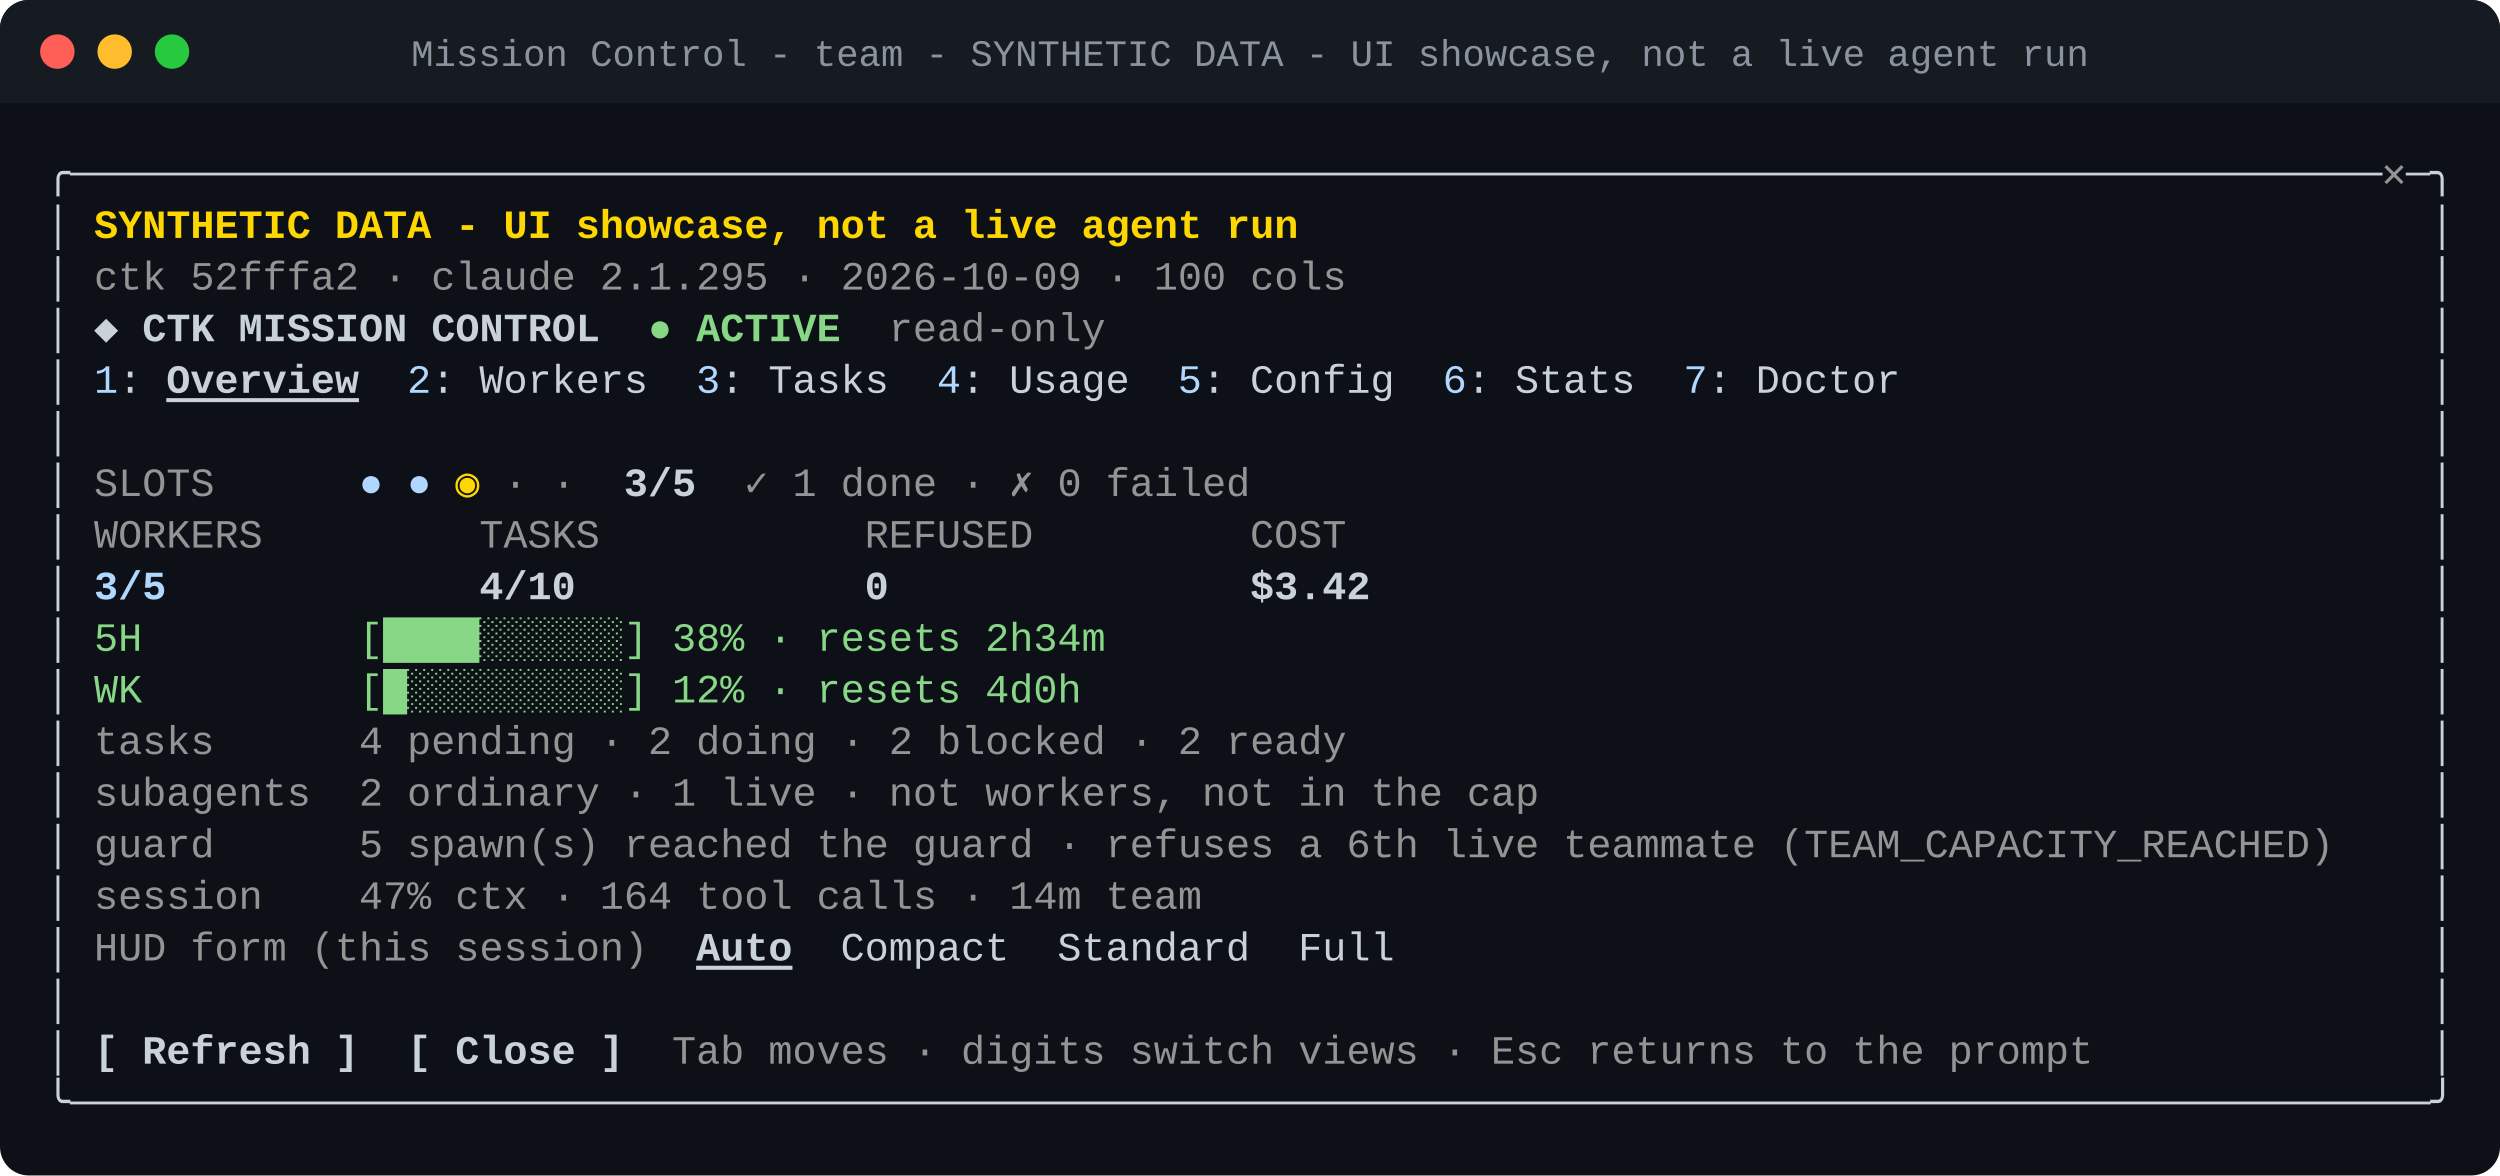
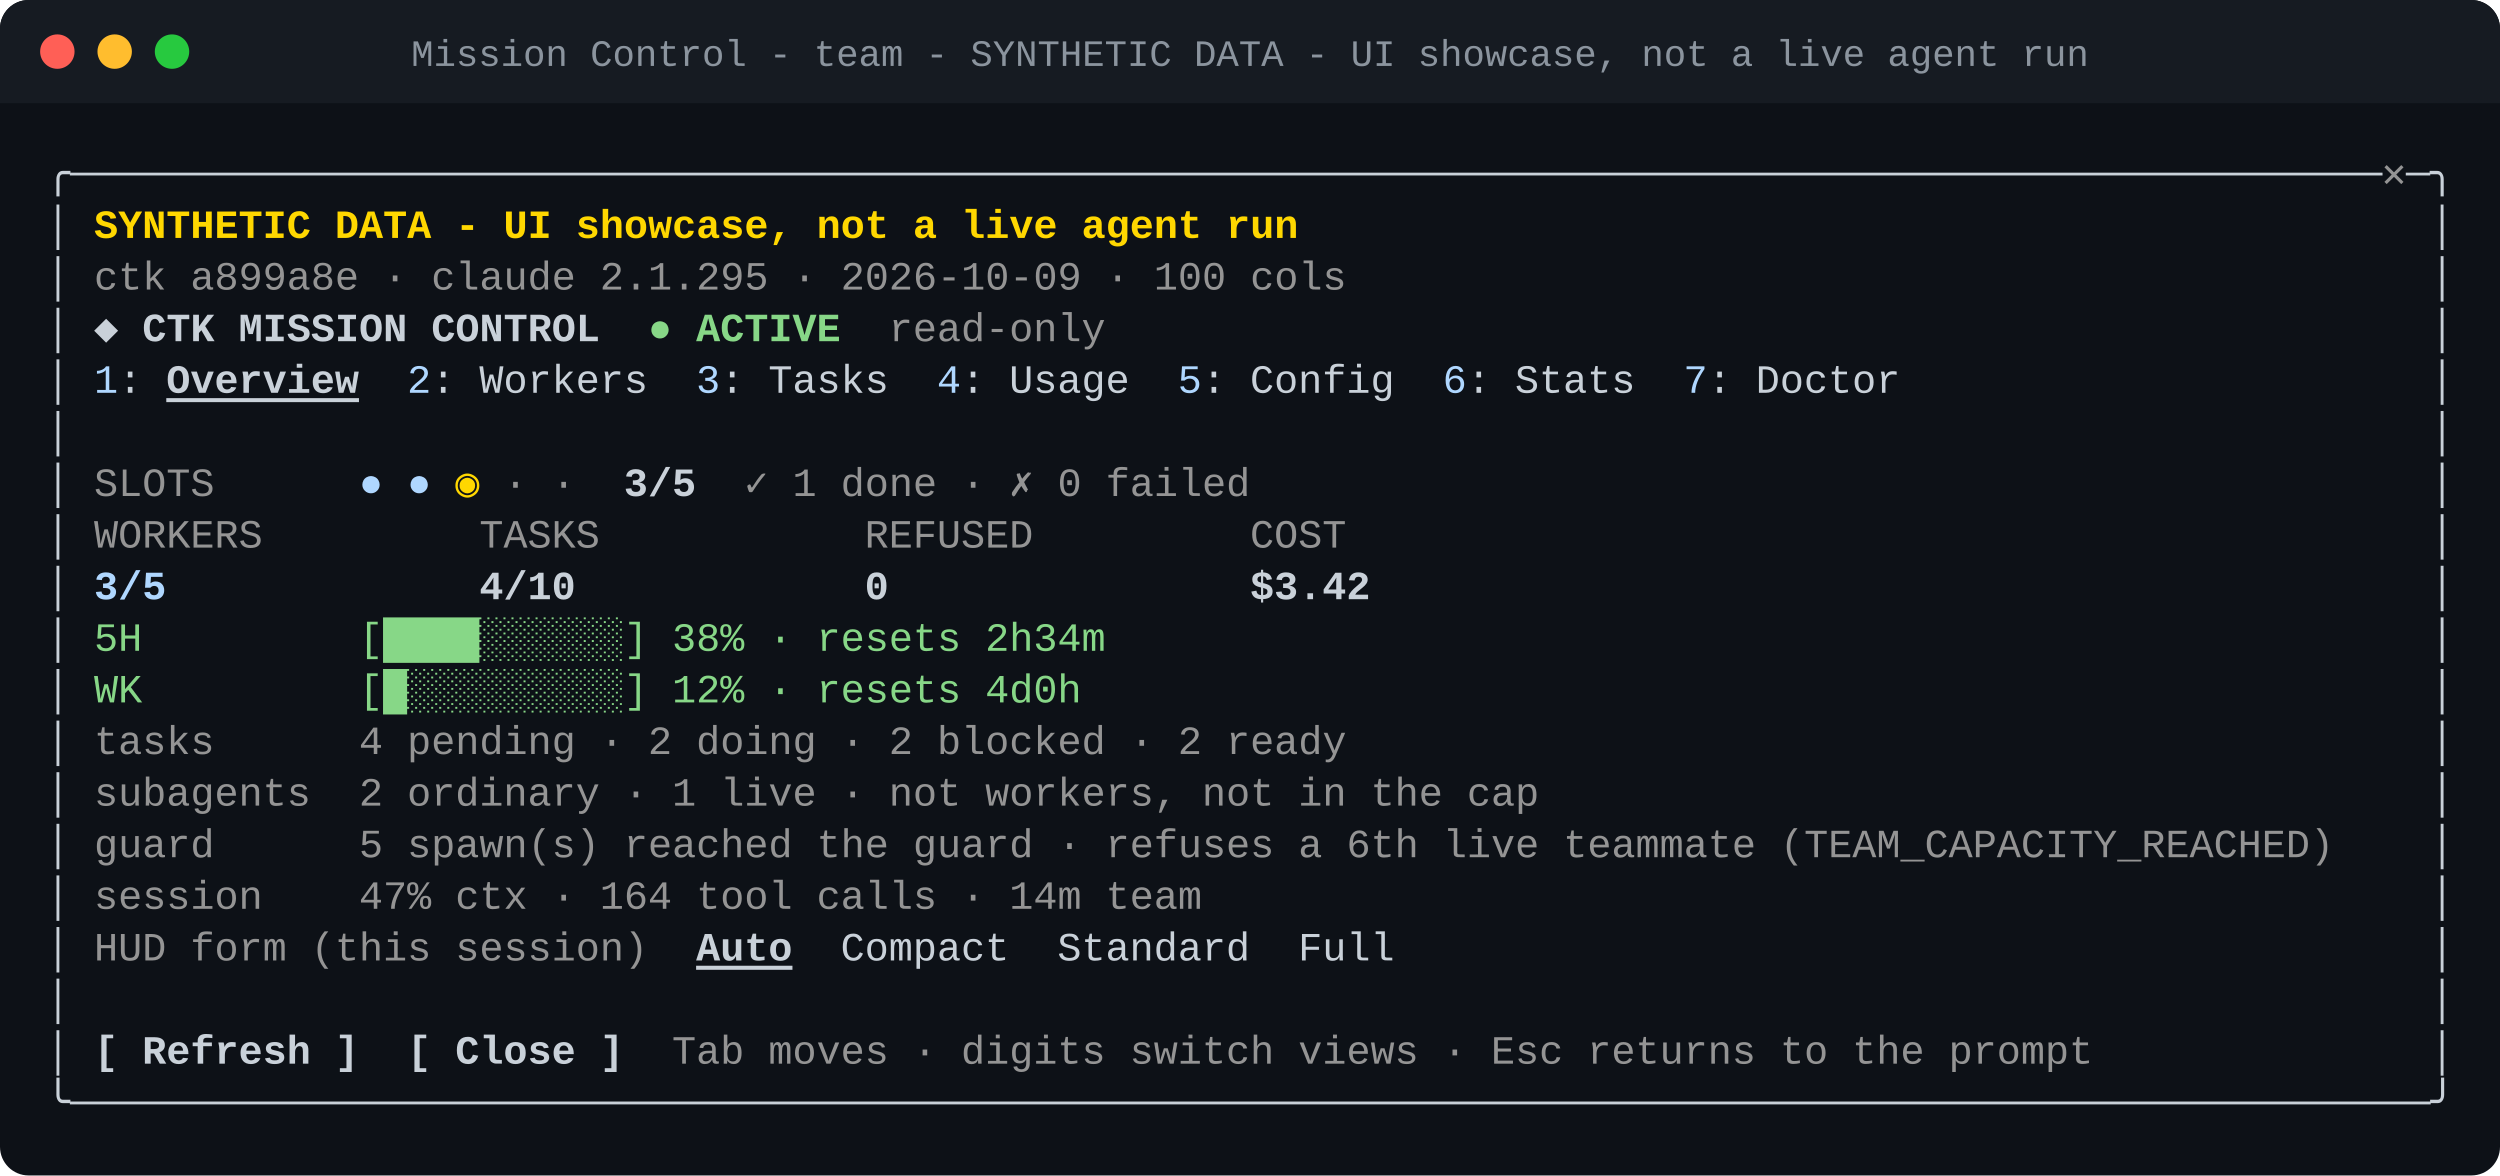
<svg xmlns="http://www.w3.org/2000/svg" width="872" height="410" viewBox="0 0 872 410" role="img" aria-label="Mission Control - team - SYNTHETIC DATA - UI showcase, not a live agent run">
  <style>text{font-family:ui-monospace, SFMono-Regular, 'SF Mono', Menlo, Consolas, 'Liberation Mono', 'DejaVu Sans Mono', monospace;font-size:14px;fill:#c9d1d9;white-space:pre}.b{font-weight:700}.d{opacity:.6}.i{font-style:italic}.u{text-decoration:underline}.s2{text-decoration:line-through}.f0{fill:#949494}.f1{fill:#ffd700}.f2{fill:#87d787}.f3{fill:#afd7ff}</style>
  <rect width="872" height="410" rx="10" fill="#0d1117" />
  <path d="M0 10a10 10 0 0 1 10-10h852a10 10 0 0 1 10 10v26H0z" fill="#161b22" />
  <circle cx="20" cy="18" r="6" fill="#ff5f56" />
  <circle cx="40" cy="18" r="6" fill="#ffbd2e" />
  <circle cx="60" cy="18" r="6" fill="#27c93f" />
  <text x="436" y="23" text-anchor="middle" style="fill:#8b949e;font-size:13px">Mission Control - team - SYNTHETIC DATA - UI showcase, not a live agent run</text>
  <g>
    <text y="65">
      <tspan x="16" textLength="814.8" lengthAdjust="spacingAndGlyphs">╭────────────────────────────────────────────────────────────────────────────────────────────────</tspan>
      <tspan x="830.8" class="f0" textLength="8.4" lengthAdjust="spacingAndGlyphs">✕</tspan>
      <tspan x="839.2" textLength="16.8" lengthAdjust="spacingAndGlyphs">─╮</tspan>
    </text>
  </g>
  <g>
    <text y="83">
      <tspan x="16" textLength="8.4" lengthAdjust="spacingAndGlyphs">│</tspan>
      <tspan x="32.8" class="f1 b">SYNTHETIC DATA - UI showcase, not a live agent run</tspan>
      <tspan x="847.6" textLength="8.4" lengthAdjust="spacingAndGlyphs">│</tspan>
    </text>
  </g>
  <g>
    <text y="101">
      <tspan x="16" textLength="8.4" lengthAdjust="spacingAndGlyphs">│</tspan>
-       <tspan x="32.8" class="f0" textLength="436.8" lengthAdjust="spacingAndGlyphs">ctk 52fffa2 · claude 2.1.295 · 2026-10-09 · 100 cols</tspan>
+       <tspan x="32.8" class="f0" textLength="436.8" lengthAdjust="spacingAndGlyphs">ctk a899a8e · claude 2.1.295 · 2026-10-09 · 100 cols</tspan>
      <tspan x="847.6" textLength="8.4" lengthAdjust="spacingAndGlyphs">│</tspan>
    </text>
  </g>
  <g>
    <text y="119">
      <tspan x="16" textLength="8.4" lengthAdjust="spacingAndGlyphs">│</tspan>
      <tspan x="32.8" class="b" textLength="176.4" lengthAdjust="spacingAndGlyphs">◆ CTK MISSION CONTROL</tspan>
      <tspan x="226" class="f2 b" textLength="67.2" lengthAdjust="spacingAndGlyphs">● ACTIVE</tspan>
      <tspan x="310" class="f0">read-only</tspan>
      <tspan x="847.6" textLength="8.4" lengthAdjust="spacingAndGlyphs">│</tspan>
    </text>
  </g>
  <g>
    <text y="137">
      <tspan x="16" textLength="8.4" lengthAdjust="spacingAndGlyphs">│</tspan>
      <tspan x="32.8" class="f3">1</tspan>
      <tspan x="41.2">:</tspan>
      <tspan x="58" class="b u">Overview</tspan>
      <tspan x="142" class="f3">2</tspan>
      <tspan x="150.4">: Workers</tspan>
      <tspan x="242.8" class="f3">3</tspan>
      <tspan x="251.2">: Tasks</tspan>
      <tspan x="326.8" class="f3">4</tspan>
      <tspan x="335.2">: Usage</tspan>
      <tspan x="410.8" class="f3">5</tspan>
      <tspan x="419.2">: Config</tspan>
      <tspan x="503.2" class="f3">6</tspan>
      <tspan x="511.6">: Stats</tspan>
      <tspan x="587.2" class="f3">7</tspan>
      <tspan x="595.6">: Doctor</tspan>
      <tspan x="847.6" textLength="8.4" lengthAdjust="spacingAndGlyphs">│</tspan>
    </text>
  </g>
  <g>
    <text y="155">
      <tspan x="16" textLength="8.4" lengthAdjust="spacingAndGlyphs">│</tspan>
      <tspan x="847.6" textLength="8.4" lengthAdjust="spacingAndGlyphs">│</tspan>
    </text>
  </g>
  <g>
    <text y="173">
      <tspan x="16" textLength="8.4" lengthAdjust="spacingAndGlyphs">│</tspan>
      <tspan x="32.8" class="f0">SLOTS</tspan>
      <tspan x="125.2" class="f3" textLength="25.2" lengthAdjust="spacingAndGlyphs">● ●</tspan>
      <tspan x="158.8" class="f1" textLength="8.4" lengthAdjust="spacingAndGlyphs">◉</tspan>
      <tspan x="175.6" class="f0" textLength="25.2" lengthAdjust="spacingAndGlyphs">· ·</tspan>
      <tspan x="217.6" class="b">3/5</tspan>
      <tspan x="259.6" class="f0" textLength="176.4" lengthAdjust="spacingAndGlyphs">✓ 1 done · ✗ 0 failed</tspan>
      <tspan x="847.6" textLength="8.4" lengthAdjust="spacingAndGlyphs">│</tspan>
    </text>
  </g>
  <g>
    <text y="191">
      <tspan x="16" textLength="8.4" lengthAdjust="spacingAndGlyphs">│</tspan>
      <tspan x="32.8" class="f0">WORKERS</tspan>
      <tspan x="167.2" class="f0">TASKS</tspan>
      <tspan x="301.6" class="f0">REFUSED</tspan>
      <tspan x="436" class="f0">COST</tspan>
      <tspan x="847.6" textLength="8.4" lengthAdjust="spacingAndGlyphs">│</tspan>
    </text>
  </g>
  <g>
    <text y="209">
      <tspan x="16" textLength="8.4" lengthAdjust="spacingAndGlyphs">│</tspan>
      <tspan x="32.8" class="f3 b">3/5</tspan>
      <tspan x="167.2" class="b">4/10</tspan>
      <tspan x="301.6" class="b">0</tspan>
      <tspan x="436" class="b">$3.42</tspan>
      <tspan x="847.6" textLength="8.4" lengthAdjust="spacingAndGlyphs">│</tspan>
    </text>
  </g>
  <g>
    <text y="227">
      <tspan x="16" textLength="8.4" lengthAdjust="spacingAndGlyphs">│</tspan>
      <tspan x="32.8" class="f2">5H</tspan>
      <tspan x="125.2" class="f2" textLength="260.4" lengthAdjust="spacingAndGlyphs">[████░░░░░░] 38% · resets 2h34m</tspan>
      <tspan x="847.6" textLength="8.4" lengthAdjust="spacingAndGlyphs">│</tspan>
    </text>
  </g>
  <g>
    <text y="245">
      <tspan x="16" textLength="8.4" lengthAdjust="spacingAndGlyphs">│</tspan>
      <tspan x="32.8" class="f2">WK</tspan>
      <tspan x="125.2" class="f2" textLength="252" lengthAdjust="spacingAndGlyphs">[█░░░░░░░░░] 12% · resets 4d0h</tspan>
      <tspan x="847.6" textLength="8.4" lengthAdjust="spacingAndGlyphs">│</tspan>
    </text>
  </g>
  <g>
    <text y="263">
      <tspan x="16" textLength="8.4" lengthAdjust="spacingAndGlyphs">│</tspan>
      <tspan x="32.8" class="f0">tasks</tspan>
      <tspan x="125.2" class="f0" textLength="344.4" lengthAdjust="spacingAndGlyphs">4 pending · 2 doing · 2 blocked · 2 ready</tspan>
      <tspan x="847.6" textLength="8.4" lengthAdjust="spacingAndGlyphs">│</tspan>
    </text>
  </g>
  <g>
    <text y="281">
      <tspan x="16" textLength="8.4" lengthAdjust="spacingAndGlyphs">│</tspan>
      <tspan x="32.8" class="f0">subagents</tspan>
      <tspan x="125.2" class="f0" textLength="411.6" lengthAdjust="spacingAndGlyphs">2 ordinary · 1 live · not workers, not in the cap</tspan>
      <tspan x="847.6" textLength="8.4" lengthAdjust="spacingAndGlyphs">│</tspan>
    </text>
  </g>
  <g>
    <text y="299">
      <tspan x="16" textLength="8.4" lengthAdjust="spacingAndGlyphs">│</tspan>
      <tspan x="32.8" class="f0">guard</tspan>
      <tspan x="125.2" class="f0" textLength="688.8" lengthAdjust="spacingAndGlyphs">5 spawn(s) reached the guard · refuses a 6th live teammate (TEAM_CAPACITY_REACHED)</tspan>
      <tspan x="847.6" textLength="8.4" lengthAdjust="spacingAndGlyphs">│</tspan>
    </text>
  </g>
  <g>
    <text y="317">
      <tspan x="16" textLength="8.4" lengthAdjust="spacingAndGlyphs">│</tspan>
      <tspan x="32.8" class="f0">session</tspan>
      <tspan x="125.2" class="f0" textLength="294" lengthAdjust="spacingAndGlyphs">47% ctx · 164 tool calls · 14m team</tspan>
      <tspan x="847.6" textLength="8.4" lengthAdjust="spacingAndGlyphs">│</tspan>
    </text>
  </g>
  <g>
    <text y="335">
      <tspan x="16" textLength="8.4" lengthAdjust="spacingAndGlyphs">│</tspan>
      <tspan x="32.8" class="f0">HUD form (this session)</tspan>
      <tspan x="242.8" class="b u">Auto</tspan>
      <tspan x="293.2">Compact</tspan>
      <tspan x="368.8">Standard</tspan>
      <tspan x="452.8">Full</tspan>
      <tspan x="847.6" textLength="8.4" lengthAdjust="spacingAndGlyphs">│</tspan>
    </text>
  </g>
  <g>
    <text y="353">
      <tspan x="16" textLength="8.4" lengthAdjust="spacingAndGlyphs">│</tspan>
      <tspan x="847.6" textLength="8.4" lengthAdjust="spacingAndGlyphs">│</tspan>
    </text>
  </g>
  <g>
    <text y="371">
      <tspan x="16" textLength="8.4" lengthAdjust="spacingAndGlyphs">│</tspan>
      <tspan x="32.8" class="b">[ Refresh ]</tspan>
      <tspan x="142" class="b">[ Close ]</tspan>
      <tspan x="234.4" class="f0" textLength="495.6" lengthAdjust="spacingAndGlyphs">Tab moves · digits switch views · Esc returns to the prompt</tspan>
      <tspan x="847.6" textLength="8.4" lengthAdjust="spacingAndGlyphs">│</tspan>
    </text>
  </g>
  <g>
    <text y="389">
      <tspan x="16" textLength="840" lengthAdjust="spacingAndGlyphs">╰──────────────────────────────────────────────────────────────────────────────────────────────────╯</tspan>
    </text>
  </g>
</svg>
